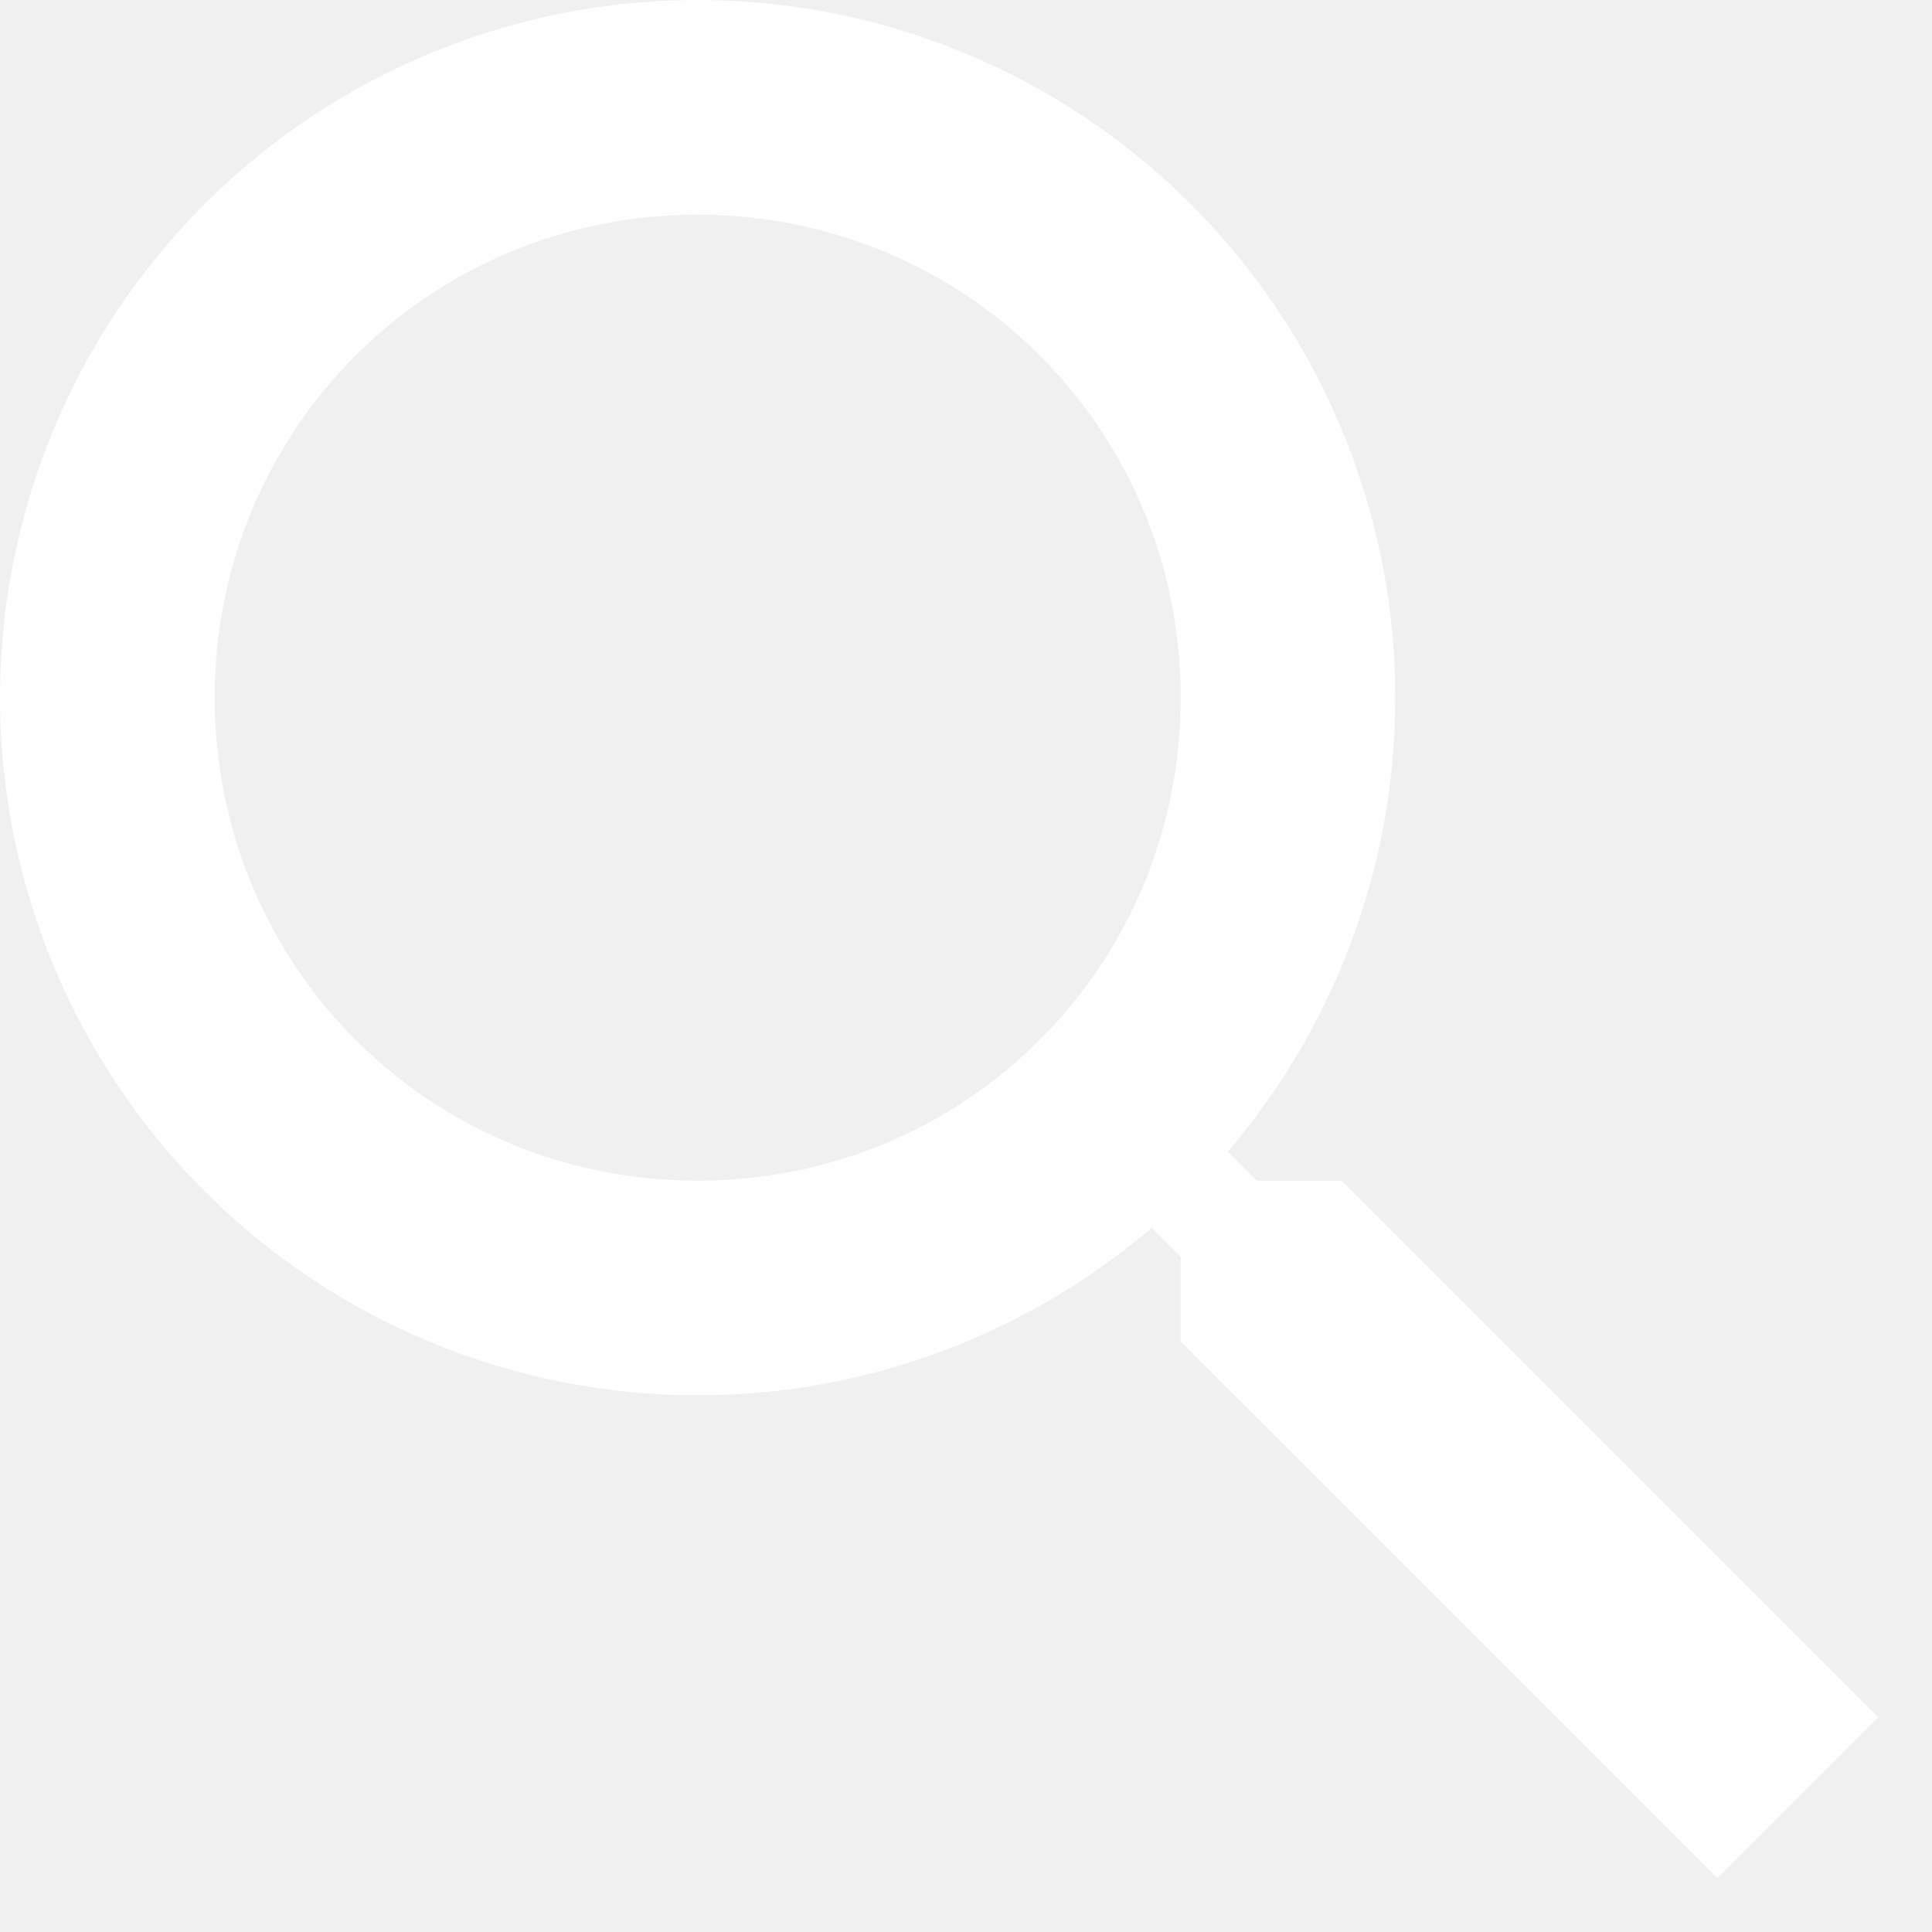
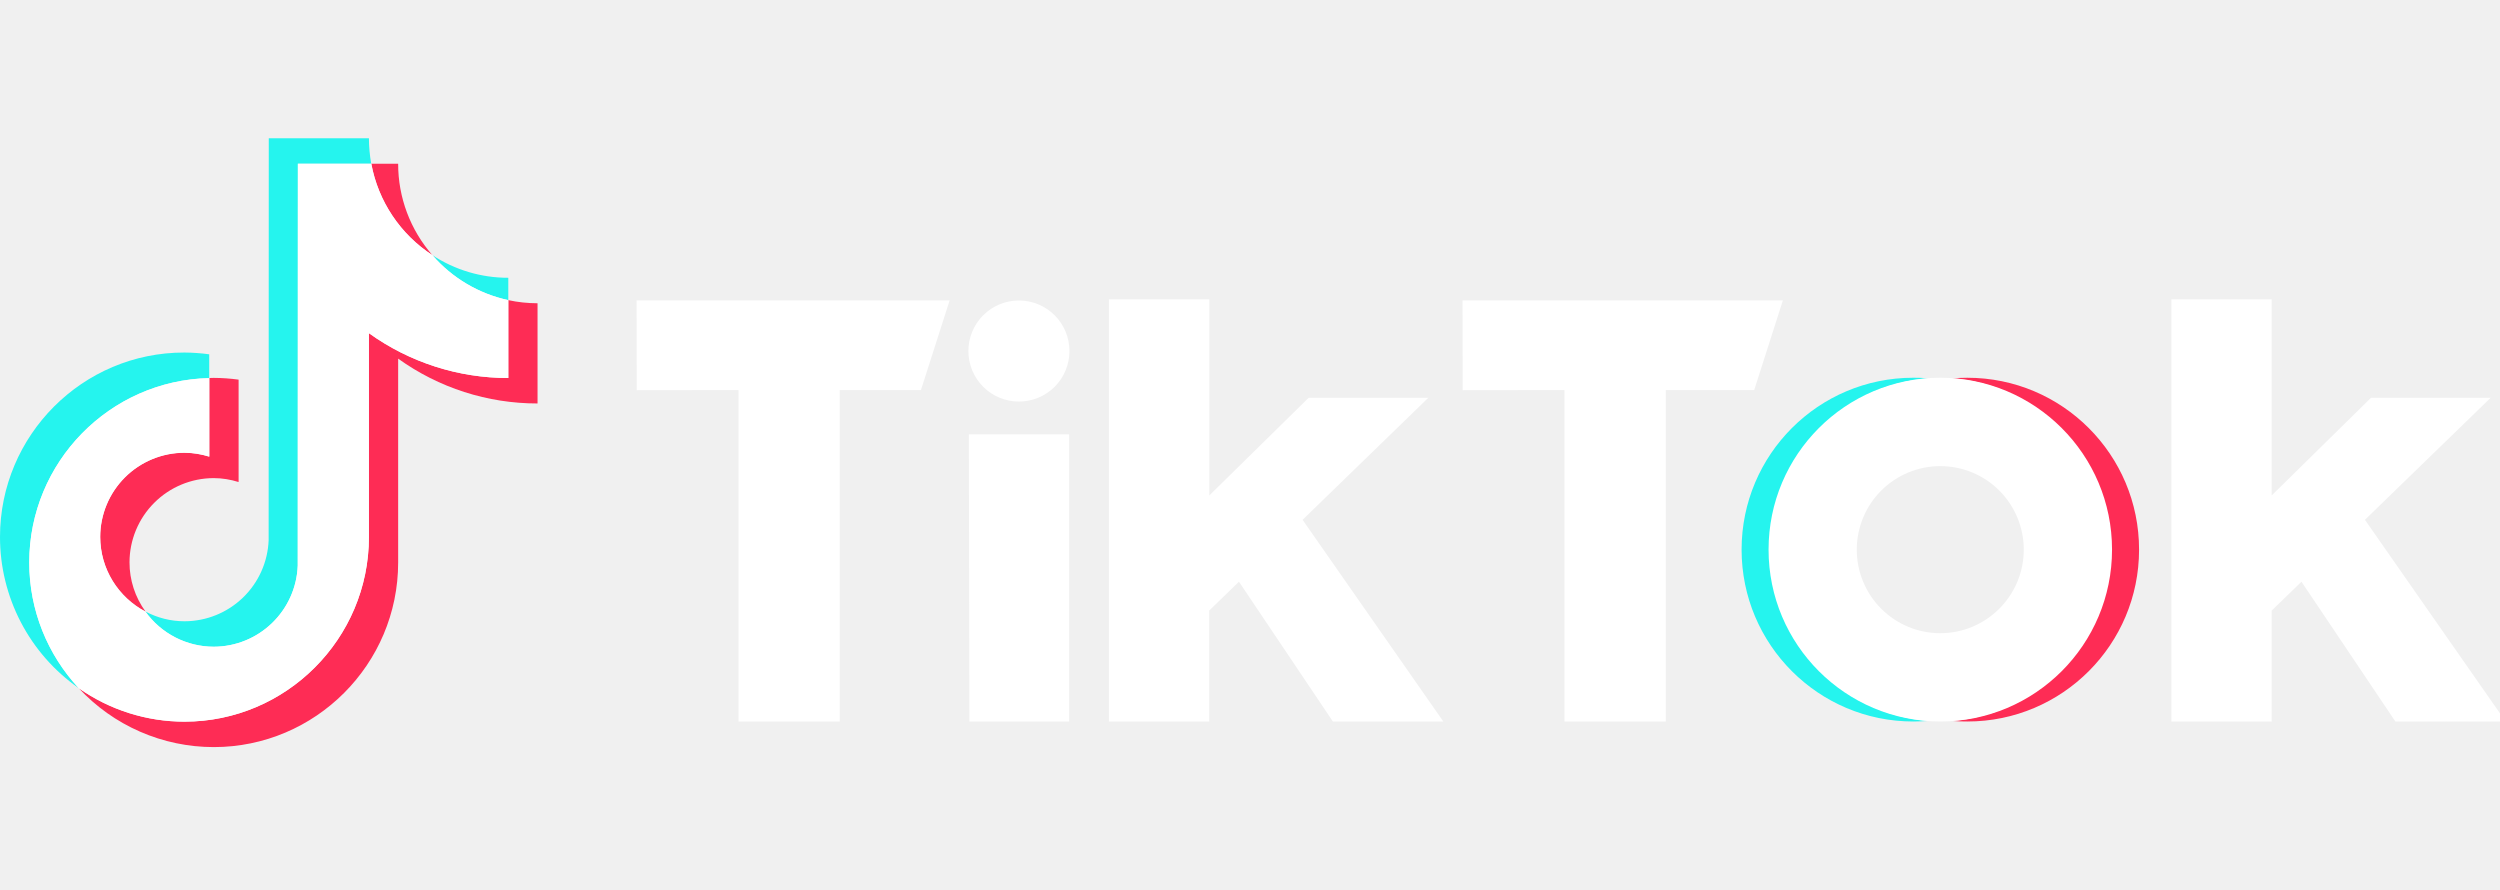
- <svg xmlns="http://www.w3.org/2000/svg" width="24" height="24" viewBox="0 0 24 24" fill="none">
-   <path d="M8.667 0C10.965 0 13.17 0.913 14.795 2.538C16.42 4.164 17.333 6.368 17.333 8.667C17.333 10.813 16.547 12.787 15.253 14.307L15.613 14.667H16.667L23.333 21.333L21.333 23.333L14.667 16.667V15.613L14.307 15.253C12.787 16.547 10.813 17.333 8.667 17.333C6.368 17.333 4.164 16.42 2.538 14.795C0.913 13.17 0 10.965 0 8.667C0 6.368 0.913 4.164 2.538 2.538C4.164 0.913 6.368 0 8.667 0ZM8.667 2.667C5.333 2.667 2.667 5.333 2.667 8.667C2.667 12 5.333 14.667 8.667 14.667C12 14.667 14.667 12 14.667 8.667C14.667 5.333 12 2.667 8.667 2.667Z" fill="white" />
+ <svg xmlns="http://www.w3.org/2000/svg" width="118" height="42" viewBox="0 0 118 42" fill="none">
+   <g clip-path="url(#clip0_3_5)">
+     <path d="M9.875 17.842V16.723C9.486 16.67 9.093 16.642 8.7 16.64C3.903 16.634 1.66478e-07 20.54 1.66478e-07 25.348C-0 26.749 0.338 28.128 0.985 29.371C1.632 30.613 2.57 31.68 3.718 32.482C2.214 30.873 1.379 28.752 1.38 26.55C1.38 21.813 5.174 17.952 9.875 17.843" fill="#25F4EE" />
+     <path d="M10.087 30.526C12.227 30.526 13.977 28.819 14.053 26.696L14.06 7.728H17.522C17.451 7.331 17.415 6.929 17.413 6.526H12.686L12.68 25.494C12.641 26.521 12.207 27.493 11.467 28.207C10.728 28.921 9.741 29.321 8.713 29.324C8.069 29.325 7.435 29.167 6.867 28.864C7.232 29.378 7.715 29.797 8.275 30.086C8.835 30.375 9.457 30.526 10.087 30.526ZM23.992 14.166V13.111C22.719 13.114 21.472 12.743 20.408 12.044C21.341 13.121 22.599 13.866 23.992 14.166Z" fill="#25F4EE" />
+     <path d="M20.41 12.044C19.365 10.849 18.79 9.315 18.793 7.728H17.528C17.689 8.606 18.028 9.441 18.524 10.183C19.019 10.925 19.662 11.558 20.41 12.044ZM8.707 21.365C7.653 21.367 6.643 21.786 5.898 22.531C5.153 23.277 4.734 24.287 4.733 25.341C4.733 26.869 5.603 28.199 6.867 28.864C6.376 28.19 6.112 27.377 6.113 26.543C6.114 25.489 6.533 24.479 7.278 23.734C8.022 22.988 9.032 22.569 10.086 22.567C10.496 22.567 10.891 22.637 11.262 22.752V17.919C10.872 17.866 10.479 17.838 10.086 17.836C10.016 17.836 9.952 17.842 9.882 17.842V21.55C9.502 21.43 9.106 21.368 8.707 21.365Z" fill="#FE2C55" />
+     <path d="M23.992 14.166V17.842C21.631 17.844 19.33 17.104 17.413 15.726V25.348C17.413 30.148 13.51 34.061 8.707 34.061C6.921 34.061 5.178 33.51 3.717 32.482C4.531 33.358 5.516 34.058 6.612 34.536C7.708 35.015 8.891 35.262 10.087 35.263C14.884 35.263 18.793 31.357 18.793 26.549V16.928C20.71 18.306 23.011 19.046 25.372 19.044V14.314C24.893 14.313 24.433 14.263 23.992 14.166Z" fill="#FE2C55" />
+     <path d="M17.413 25.348V15.726C19.33 17.104 21.632 17.845 23.993 17.842V14.166C22.6 13.866 21.342 13.121 20.409 12.044C19.661 11.557 19.019 10.924 18.523 10.182C18.027 9.44 17.686 8.605 17.522 7.728H14.059L14.053 26.696C14.014 27.723 13.58 28.695 12.84 29.409C12.101 30.123 11.114 30.523 10.086 30.526C9.456 30.524 8.835 30.373 8.275 30.085C7.714 29.798 7.23 29.381 6.861 28.87C6.219 28.532 5.68 28.026 5.304 27.405C4.928 26.784 4.729 26.073 4.727 25.347C4.728 24.294 5.147 23.284 5.892 22.538C6.637 21.793 7.647 21.374 8.7 21.372C9.109 21.372 9.505 21.442 9.876 21.557V17.849C5.174 17.952 1.38 21.813 1.38 26.55C1.38 28.84 2.268 30.923 3.718 32.483C5.179 33.511 6.921 34.063 8.707 34.063C13.504 34.063 17.413 30.15 17.413 25.348ZM30.048 14.179H44.823L43.468 18.411H39.636V34.055H34.858V18.41L30.054 18.416L30.048 14.179ZM69.032 14.179H84.152L82.798 18.411H78.626V34.055H73.842V18.41L69.039 18.416L69.032 14.179ZM45.73 20.502H50.463V34.055H45.755L45.73 20.502ZM52.347 14.128H57.08V23.385L61.769 18.775H67.416L61.482 24.535L68.125 34.055H62.912L58.479 27.457L57.074 28.819V34.055H52.341V14.128H52.347ZM102.49 14.128H107.224V23.385L111.912 18.775H117.559L111.625 24.535L118.268 34.055H113.062L108.629 27.457L107.224 28.819V34.055H102.49V14.128ZM48.094 18.954C48.407 18.954 48.717 18.892 49.007 18.772C49.296 18.652 49.559 18.476 49.781 18.255C50.002 18.033 50.178 17.77 50.297 17.48C50.417 17.191 50.479 16.881 50.478 16.567C50.478 16.254 50.416 15.944 50.297 15.655C50.176 15.365 50.001 15.102 49.779 14.881C49.557 14.66 49.294 14.484 49.005 14.364C48.715 14.244 48.405 14.183 48.092 14.183C47.459 14.183 46.853 14.435 46.406 14.882C45.958 15.33 45.707 15.937 45.708 16.57C45.708 17.202 45.959 17.809 46.407 18.256C46.855 18.703 47.461 18.954 48.094 18.954Z" fill="white" />
+     <path d="M83.545 25.942C83.544 23.901 84.314 21.935 85.699 20.436C87.084 18.937 88.983 18.015 91.018 17.855C90.782 17.837 90.546 17.828 90.309 17.829C85.831 17.829 82.203 21.46 82.203 25.942C82.203 30.424 85.831 34.055 90.309 34.055C90.519 34.055 90.807 34.042 91.019 34.029C86.841 33.703 83.545 30.206 83.545 25.942Z" fill="#25F4EE" />
+     <path d="M92.858 17.83C92.641 17.83 92.353 17.842 92.143 17.855C94.177 18.017 96.075 18.939 97.459 20.438C98.842 21.937 99.611 23.902 99.61 25.942C99.611 27.982 98.842 29.947 97.459 31.446C96.075 32.945 94.177 33.867 92.143 34.029C92.353 34.049 92.641 34.055 92.858 34.055C97.336 34.055 100.964 30.424 100.964 25.942C100.964 21.46 97.336 17.83 92.858 17.83Z" fill="#FE2C55" />
+     <path d="M91.58 29.887C91.062 29.887 90.549 29.785 90.071 29.587C89.593 29.388 89.158 29.098 88.792 28.731C88.426 28.365 88.136 27.93 87.939 27.451C87.741 26.973 87.639 26.46 87.64 25.942C87.64 24.897 88.055 23.894 88.794 23.155C89.533 22.416 90.536 22.001 91.581 22.001C92.626 22.001 93.629 22.416 94.368 23.155C95.107 23.894 95.522 24.897 95.522 25.942C95.522 28.122 93.751 29.887 91.58 29.887ZM91.581 17.829C87.104 17.829 83.476 21.46 83.476 25.942C83.476 30.424 87.104 34.055 91.582 34.055C96.06 34.055 99.688 30.424 99.688 25.942C99.688 21.46 96.058 17.829 91.581 17.829Z" fill="white" />
+   </g>
+   <defs>
+     <clipPath id="clip0_3_5">
+       <rect width="118" height="42" fill="white" />
+     </clipPath>
+   </defs>
</svg>
